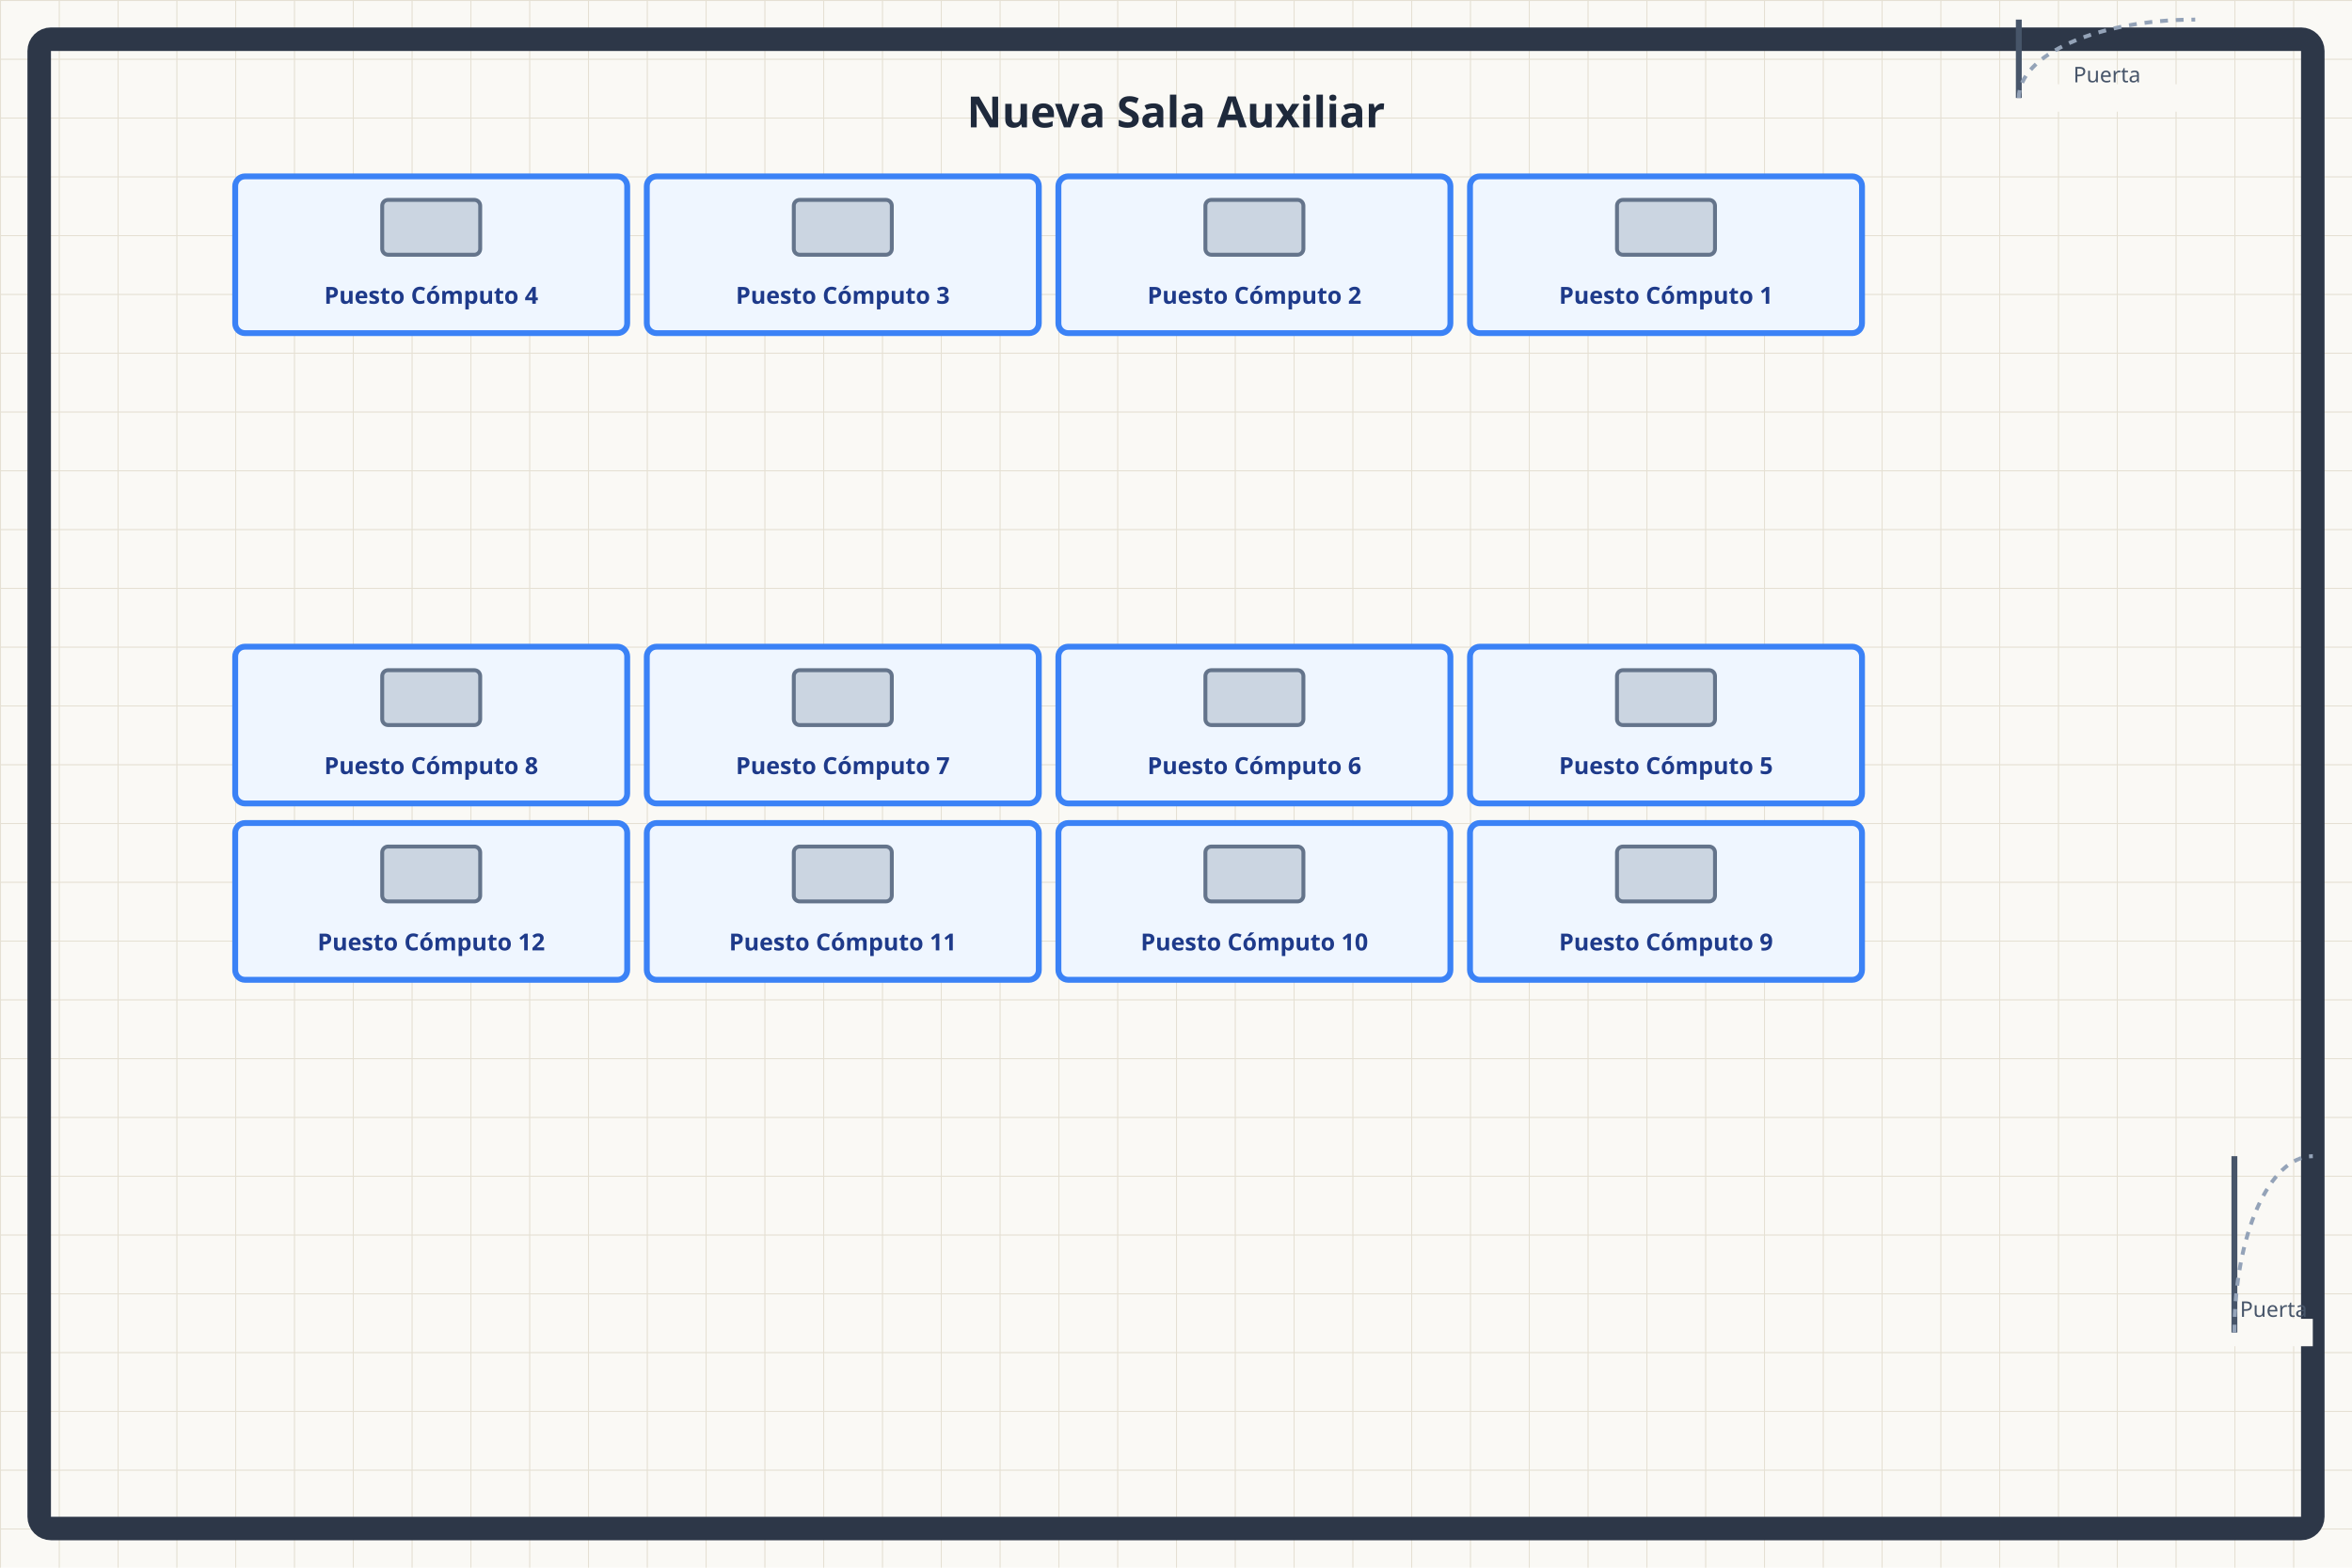
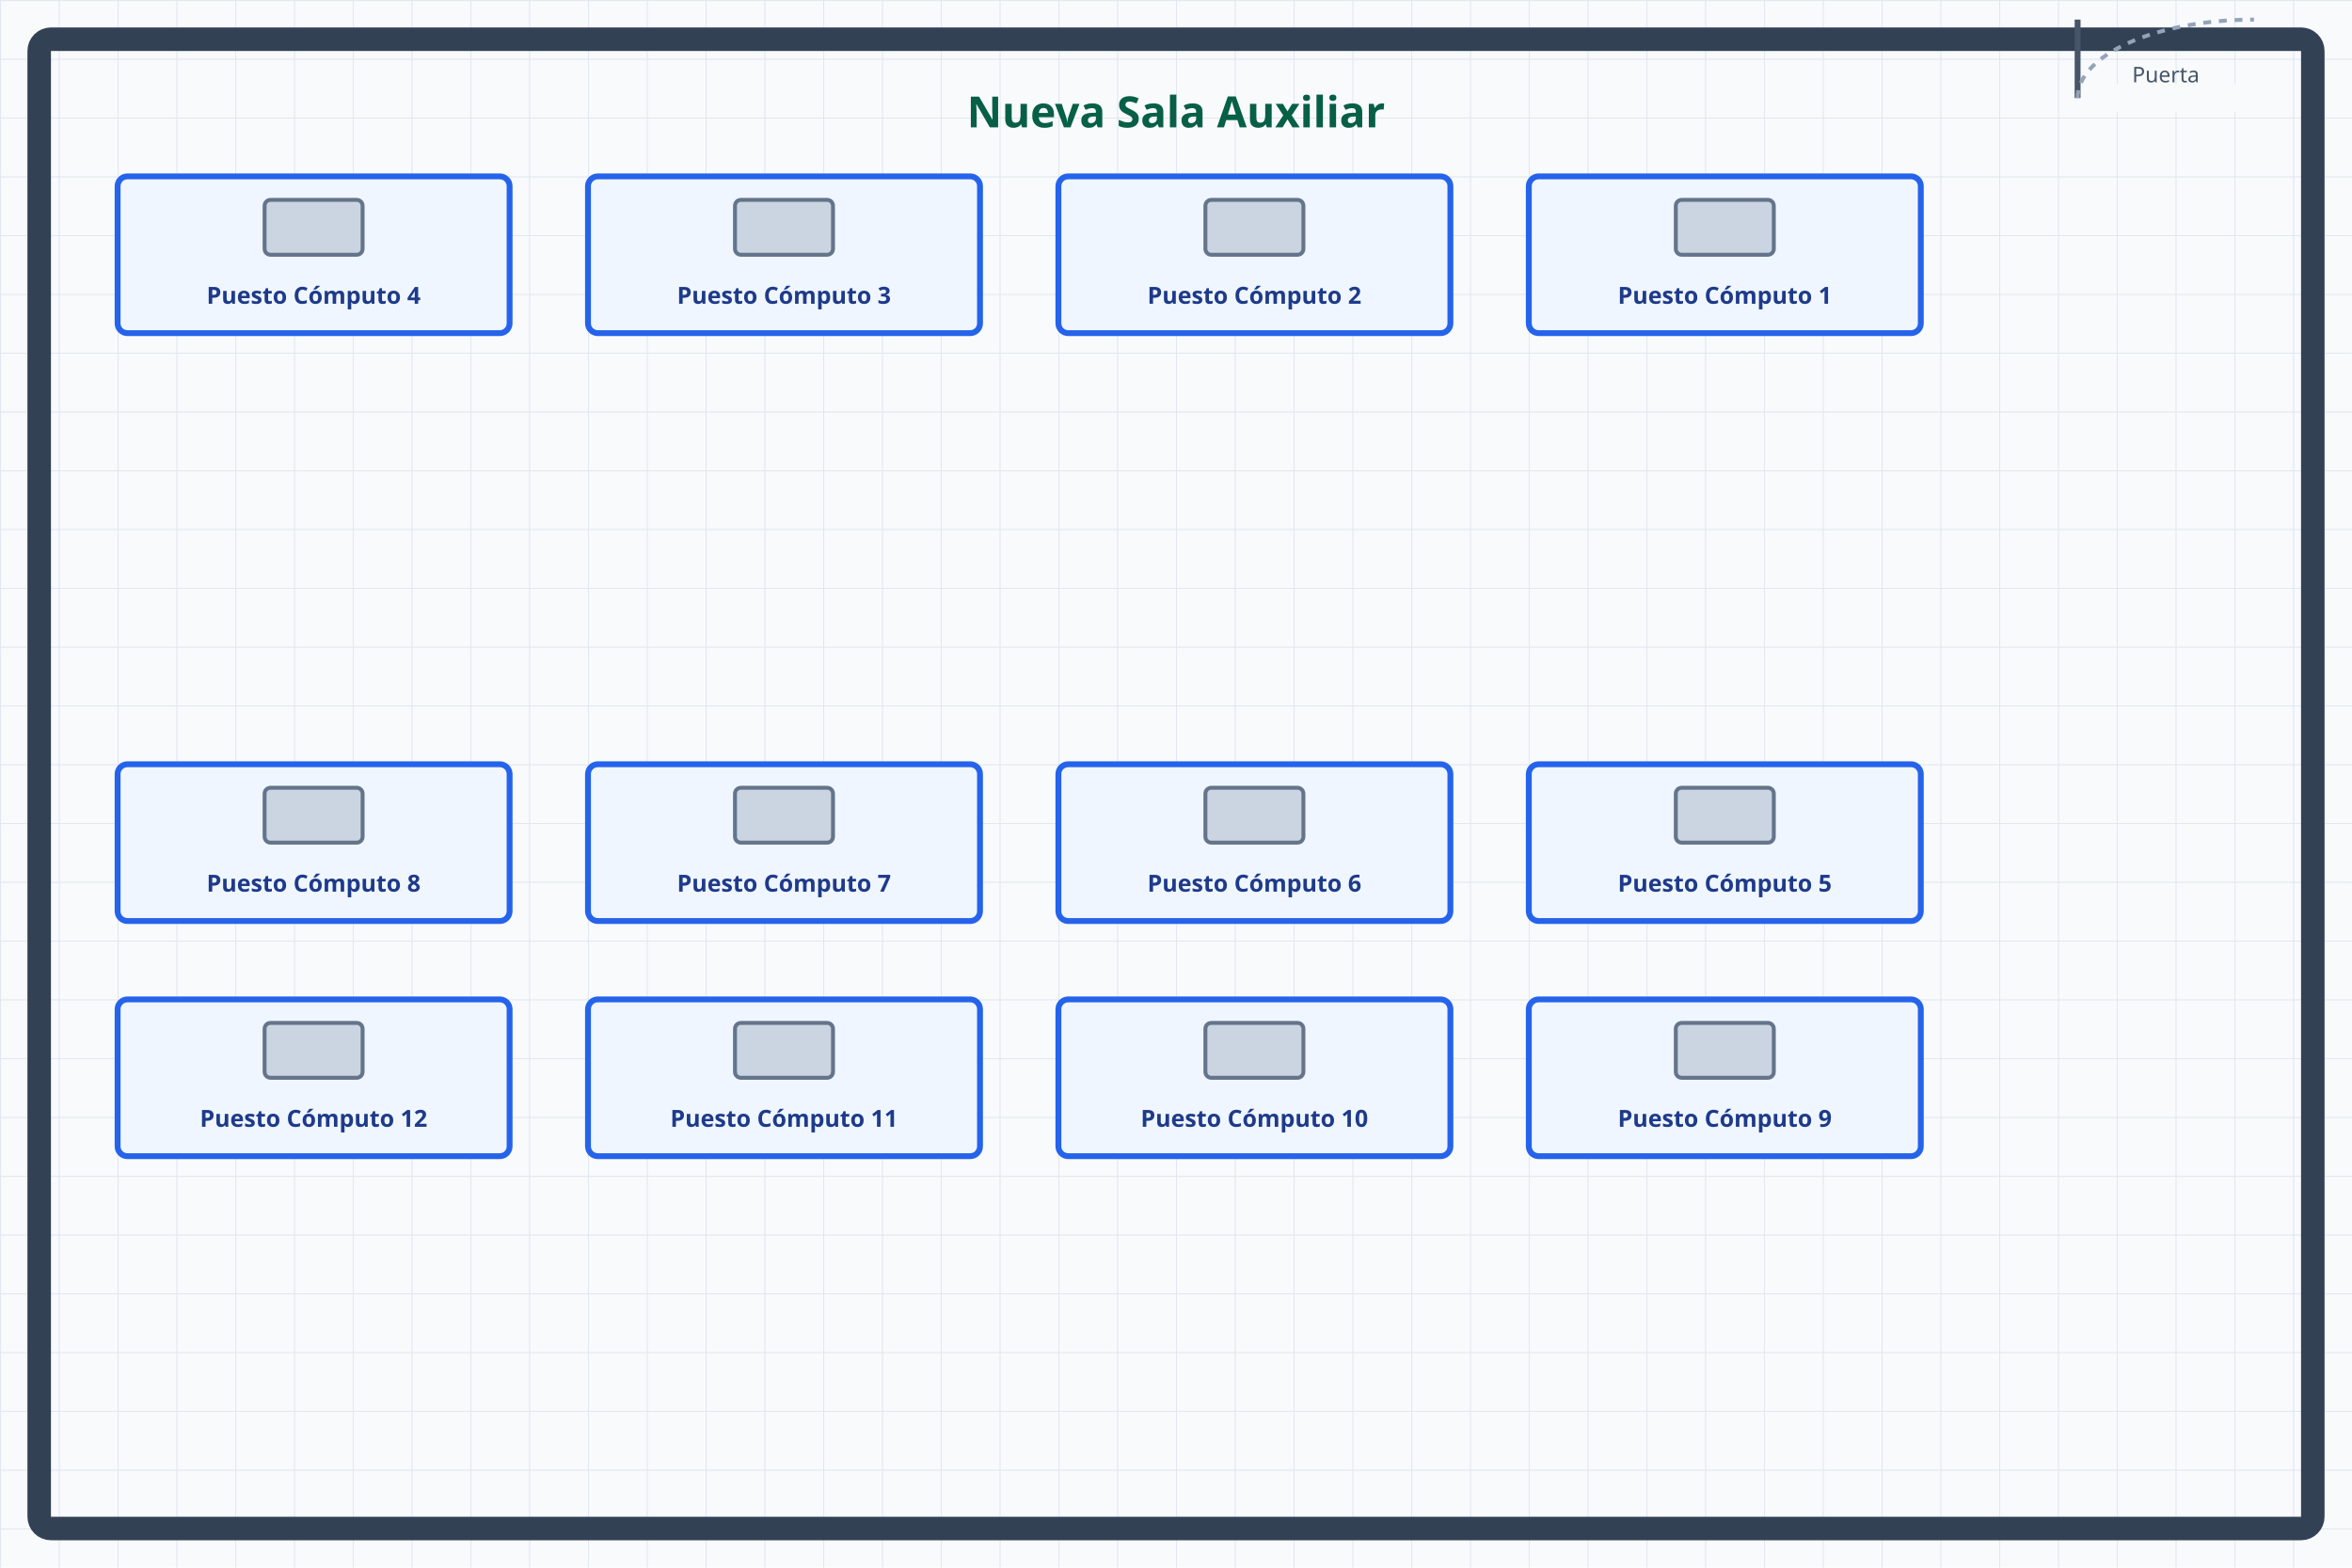
<svg xmlns="http://www.w3.org/2000/svg" viewBox="0 0 1200 800" width="1200" height="800">
  <defs>
-     <pattern id="grid_1789144512513" width="30" height="30" patternUnits="userSpaceOnUse">
-       <path d="M 30 0 L 0 0 0 30" fill="none" stroke="#e5e0d3" stroke-width="1" />
+     <pattern id="grid_1789151568155" width="30" height="30" patternUnits="userSpaceOnUse">
+       <path d="M 30 0 L 0 0 0 30" fill="none" stroke="#e2e8f0" stroke-width="1" />
    </pattern>
  </defs>
-   <rect width="1200" height="800" fill="#faf9f5" />
-   <rect width="1200" height="800" fill="url(#grid_1789144512513)" />
-   <rect x="20" y="20" width="1160" height="760" fill="none" stroke="#2d3748" stroke-width="12" rx="6" />
-   <text x="600" y="65" font-family="sans-serif" font-size="22" font-weight="bold" fill="#1e293b" text-anchor="middle">Nueva Sala Auxiliar</text>
+   <rect width="1200" height="800" fill="#f8fafc" />
+   <rect width="1200" height="800" fill="url(#grid_1789151568155)" />
+   <rect x="20" y="20" width="1160" height="760" fill="none" stroke="#334155" stroke-width="12" rx="6" />
+   <text x="600" y="65" font-family="sans-serif" font-size="22" font-weight="bold" fill="#065f46" text-anchor="middle">Nueva Sala Auxiliar</text>
+   <g id="elem_8">
+     <rect x="540" y="390" width="200" height="80" rx="5" fill="#eff6ff" stroke="#2563eb" stroke-width="3" />
+     <rect x="615" y="402" width="50" height="28" rx="3" fill="#cbd5e1" stroke="#64748b" stroke-width="2" />
+     <text x="640" y="455" font-family="sans-serif" font-size="12" font-weight="bold" fill="#1e3a8a" text-anchor="middle">Puesto Cómputo 6</text>
+   </g>
+   <g id="elem_9">
+     <rect x="780" y="390" width="200" height="80" rx="5" fill="#eff6ff" stroke="#2563eb" stroke-width="3" />
+     <rect x="855" y="402" width="50" height="28" rx="3" fill="#cbd5e1" stroke="#64748b" stroke-width="2" />
+     <text x="880" y="455" font-family="sans-serif" font-size="12" font-weight="bold" fill="#1e3a8a" text-anchor="middle">Puesto Cómputo 5</text>
+   </g>
  <g id="elem_10">
-     <rect x="750" y="420" width="200" height="80" rx="5" fill="#eff6ff" stroke="#3b82f6" stroke-width="3" />
-     <rect x="825" y="432" width="50" height="28" rx="3" fill="#cbd5e1" stroke="#64748b" stroke-width="2" />
-     <text x="850" y="485" font-family="sans-serif" font-size="12" font-weight="bold" fill="#1e3a8a" text-anchor="middle">Puesto Cómputo 9</text>
+     <rect x="300" y="390" width="200" height="80" rx="5" fill="#eff6ff" stroke="#2563eb" stroke-width="3" />
+     <rect x="375" y="402" width="50" height="28" rx="3" fill="#cbd5e1" stroke="#64748b" stroke-width="2" />
+     <text x="400" y="455" font-family="sans-serif" font-size="12" font-weight="bold" fill="#1e3a8a" text-anchor="middle">Puesto Cómputo 7</text>
  </g>
  <g id="elem_11">
-     <rect x="540" y="420" width="200" height="80" rx="5" fill="#eff6ff" stroke="#3b82f6" stroke-width="3" />
-     <rect x="615" y="432" width="50" height="28" rx="3" fill="#cbd5e1" stroke="#64748b" stroke-width="2" />
-     <text x="640" y="485" font-family="sans-serif" font-size="12" font-weight="bold" fill="#1e3a8a" text-anchor="middle">Puesto Cómputo 10</text>
+     <rect x="780" y="510" width="200" height="80" rx="5" fill="#eff6ff" stroke="#2563eb" stroke-width="3" />
+     <rect x="855" y="522" width="50" height="28" rx="3" fill="#cbd5e1" stroke="#64748b" stroke-width="2" />
+     <text x="880" y="575" font-family="sans-serif" font-size="12" font-weight="bold" fill="#1e3a8a" text-anchor="middle">Puesto Cómputo 9</text>
  </g>
  <g id="elem_12">
-     <rect x="330" y="420" width="200" height="80" rx="5" fill="#eff6ff" stroke="#3b82f6" stroke-width="3" />
-     <rect x="405" y="432" width="50" height="28" rx="3" fill="#cbd5e1" stroke="#64748b" stroke-width="2" />
-     <text x="430" y="485" font-family="sans-serif" font-size="12" font-weight="bold" fill="#1e3a8a" text-anchor="middle">Puesto Cómputo 11</text>
+     <rect x="540" y="510" width="200" height="80" rx="5" fill="#eff6ff" stroke="#2563eb" stroke-width="3" />
+     <rect x="615" y="522" width="50" height="28" rx="3" fill="#cbd5e1" stroke="#64748b" stroke-width="2" />
+     <text x="640" y="575" font-family="sans-serif" font-size="12" font-weight="bold" fill="#1e3a8a" text-anchor="middle">Puesto Cómputo 10</text>
  </g>
  <g id="elem_13">
-     <rect x="120" y="420" width="200" height="80" rx="5" fill="#eff6ff" stroke="#3b82f6" stroke-width="3" />
-     <rect x="195" y="432" width="50" height="28" rx="3" fill="#cbd5e1" stroke="#64748b" stroke-width="2" />
-     <text x="220" y="485" font-family="sans-serif" font-size="12" font-weight="bold" fill="#1e3a8a" text-anchor="middle">Puesto Cómputo 12</text>
+     <rect x="300" y="510" width="200" height="80" rx="5" fill="#eff6ff" stroke="#2563eb" stroke-width="3" />
+     <rect x="375" y="522" width="50" height="28" rx="3" fill="#cbd5e1" stroke="#64748b" stroke-width="2" />
+     <text x="400" y="575" font-family="sans-serif" font-size="12" font-weight="bold" fill="#1e3a8a" text-anchor="middle">Puesto Cómputo 11</text>
  </g>
  <g id="elem_14">
-     <rect x="750" y="330" width="200" height="80" rx="5" fill="#eff6ff" stroke="#3b82f6" stroke-width="3" />
-     <rect x="825" y="342" width="50" height="28" rx="3" fill="#cbd5e1" stroke="#64748b" stroke-width="2" />
-     <text x="850" y="395" font-family="sans-serif" font-size="12" font-weight="bold" fill="#1e3a8a" text-anchor="middle">Puesto Cómputo 5</text>
+     <rect x="60" y="510" width="200" height="80" rx="5" fill="#eff6ff" stroke="#2563eb" stroke-width="3" />
+     <rect x="135" y="522" width="50" height="28" rx="3" fill="#cbd5e1" stroke="#64748b" stroke-width="2" />
+     <text x="160" y="575" font-family="sans-serif" font-size="12" font-weight="bold" fill="#1e3a8a" text-anchor="middle">Puesto Cómputo 12</text>
  </g>
  <g id="elem_15">
-     <rect x="540" y="330" width="200" height="80" rx="5" fill="#eff6ff" stroke="#3b82f6" stroke-width="3" />
-     <rect x="615" y="342" width="50" height="28" rx="3" fill="#cbd5e1" stroke="#64748b" stroke-width="2" />
-     <text x="640" y="395" font-family="sans-serif" font-size="12" font-weight="bold" fill="#1e3a8a" text-anchor="middle">Puesto Cómputo 6</text>
+     <rect x="60" y="390" width="200" height="80" rx="5" fill="#eff6ff" stroke="#2563eb" stroke-width="3" />
+     <rect x="135" y="402" width="50" height="28" rx="3" fill="#cbd5e1" stroke="#64748b" stroke-width="2" />
+     <text x="160" y="455" font-family="sans-serif" font-size="12" font-weight="bold" fill="#1e3a8a" text-anchor="middle">Puesto Cómputo 8</text>
  </g>
  <g id="elem_16">
-     <rect x="330" y="330" width="200" height="80" rx="5" fill="#eff6ff" stroke="#3b82f6" stroke-width="3" />
-     <rect x="405" y="342" width="50" height="28" rx="3" fill="#cbd5e1" stroke="#64748b" stroke-width="2" />
-     <text x="430" y="395" font-family="sans-serif" font-size="12" font-weight="bold" fill="#1e3a8a" text-anchor="middle">Puesto Cómputo 7</text>
+     <rect x="780" y="90" width="200" height="80" rx="5" fill="#eff6ff" stroke="#2563eb" stroke-width="3" />
+     <rect x="855" y="102" width="50" height="28" rx="3" fill="#cbd5e1" stroke="#64748b" stroke-width="2" />
+     <text x="880" y="155" font-family="sans-serif" font-size="12" font-weight="bold" fill="#1e3a8a" text-anchor="middle">Puesto Cómputo 1</text>
  </g>
  <g id="elem_17">
-     <rect x="120" y="330" width="200" height="80" rx="5" fill="#eff6ff" stroke="#3b82f6" stroke-width="3" />
-     <rect x="195" y="342" width="50" height="28" rx="3" fill="#cbd5e1" stroke="#64748b" stroke-width="2" />
-     <text x="220" y="395" font-family="sans-serif" font-size="12" font-weight="bold" fill="#1e3a8a" text-anchor="middle">Puesto Cómputo 8</text>
-   </g>
-   <g id="elem_18">
-     <rect x="750" y="90" width="200" height="80" rx="5" fill="#eff6ff" stroke="#3b82f6" stroke-width="3" />
-     <rect x="825" y="102" width="50" height="28" rx="3" fill="#cbd5e1" stroke="#64748b" stroke-width="2" />
-     <text x="850" y="155" font-family="sans-serif" font-size="12" font-weight="bold" fill="#1e3a8a" text-anchor="middle">Puesto Cómputo 1</text>
-   </g>
-   <g id="elem_19">
-     <rect x="540" y="90" width="200" height="80" rx="5" fill="#eff6ff" stroke="#3b82f6" stroke-width="3" />
+     <rect x="540" y="90" width="200" height="80" rx="5" fill="#eff6ff" stroke="#2563eb" stroke-width="3" />
    <rect x="615" y="102" width="50" height="28" rx="3" fill="#cbd5e1" stroke="#64748b" stroke-width="2" />
    <text x="640" y="155" font-family="sans-serif" font-size="12" font-weight="bold" fill="#1e3a8a" text-anchor="middle">Puesto Cómputo 2</text>
  </g>
+   <g id="elem_18">
+     <rect x="300" y="90" width="200" height="80" rx="5" fill="#eff6ff" stroke="#2563eb" stroke-width="3" />
+     <rect x="375" y="102" width="50" height="28" rx="3" fill="#cbd5e1" stroke="#64748b" stroke-width="2" />
+     <text x="400" y="155" font-family="sans-serif" font-size="12" font-weight="bold" fill="#1e3a8a" text-anchor="middle">Puesto Cómputo 3</text>
+   </g>
+   <g id="elem_19">
+     <rect x="60" y="90" width="200" height="80" rx="5" fill="#eff6ff" stroke="#2563eb" stroke-width="3" />
+     <rect x="135" y="102" width="50" height="28" rx="3" fill="#cbd5e1" stroke="#64748b" stroke-width="2" />
+     <text x="160" y="155" font-family="sans-serif" font-size="12" font-weight="bold" fill="#1e3a8a" text-anchor="middle">Puesto Cómputo 4</text>
+   </g>
  <g id="elem_20">
-     <rect x="330" y="90" width="200" height="80" rx="5" fill="#eff6ff" stroke="#3b82f6" stroke-width="3" />
-     <rect x="405" y="102" width="50" height="28" rx="3" fill="#cbd5e1" stroke="#64748b" stroke-width="2" />
-     <text x="430" y="155" font-family="sans-serif" font-size="12" font-weight="bold" fill="#1e3a8a" text-anchor="middle">Puesto Cómputo 3</text>
-   </g>
-   <g id="elem_21">
-     <rect x="120" y="90" width="200" height="80" rx="5" fill="#eff6ff" stroke="#3b82f6" stroke-width="3" />
-     <rect x="195" y="102" width="50" height="28" rx="3" fill="#cbd5e1" stroke="#64748b" stroke-width="2" />
-     <text x="220" y="155" font-family="sans-serif" font-size="12" font-weight="bold" fill="#1e3a8a" text-anchor="middle">Puesto Cómputo 4</text>
-   </g>
-   <g id="elem_22">
-     <line x1="1030" y1="50" x2="1120" y2="50" stroke="#faf9f5" stroke-width="14" />
-     <line x1="1030" y1="50" x2="1030" y2="10" stroke="#475569" stroke-width="3" />
-     <path d="M 1030 50 A 90 40 0 0 1 1120 10" fill="none" stroke="#94a3b8" stroke-width="2" stroke-dasharray="4,4" />
-     <text x="1075" y="42" font-family="sans-serif" font-size="11" fill="#475569" text-anchor="middle">Puerta</text>
-   </g>
-   <g id="elem_24">
-     <line x1="1140" y1="680" x2="1180" y2="680" stroke="#faf9f5" stroke-width="14" />
-     <line x1="1140" y1="680" x2="1140" y2="590" stroke="#475569" stroke-width="3" />
-     <path d="M 1140 680 A 40 90 0 0 1 1180 590" fill="none" stroke="#94a3b8" stroke-width="2" stroke-dasharray="4,4" />
-     <text x="1160" y="672" font-family="sans-serif" font-size="11" fill="#475569" text-anchor="middle">Puerta</text>
+     <line x1="1060" y1="50" x2="1150" y2="50" stroke="#f8fafc" stroke-width="14" />
+     <line x1="1060" y1="50" x2="1060" y2="10" stroke="#475569" stroke-width="3" />
+     <path d="M 1060 50 A 90 40 0 0 1 1150 10" fill="none" stroke="#94a3b8" stroke-width="2" stroke-dasharray="4,4" />
+     <text x="1105" y="42" font-family="sans-serif" font-size="11" fill="#475569" text-anchor="middle">Puerta</text>
  </g>
</svg>
